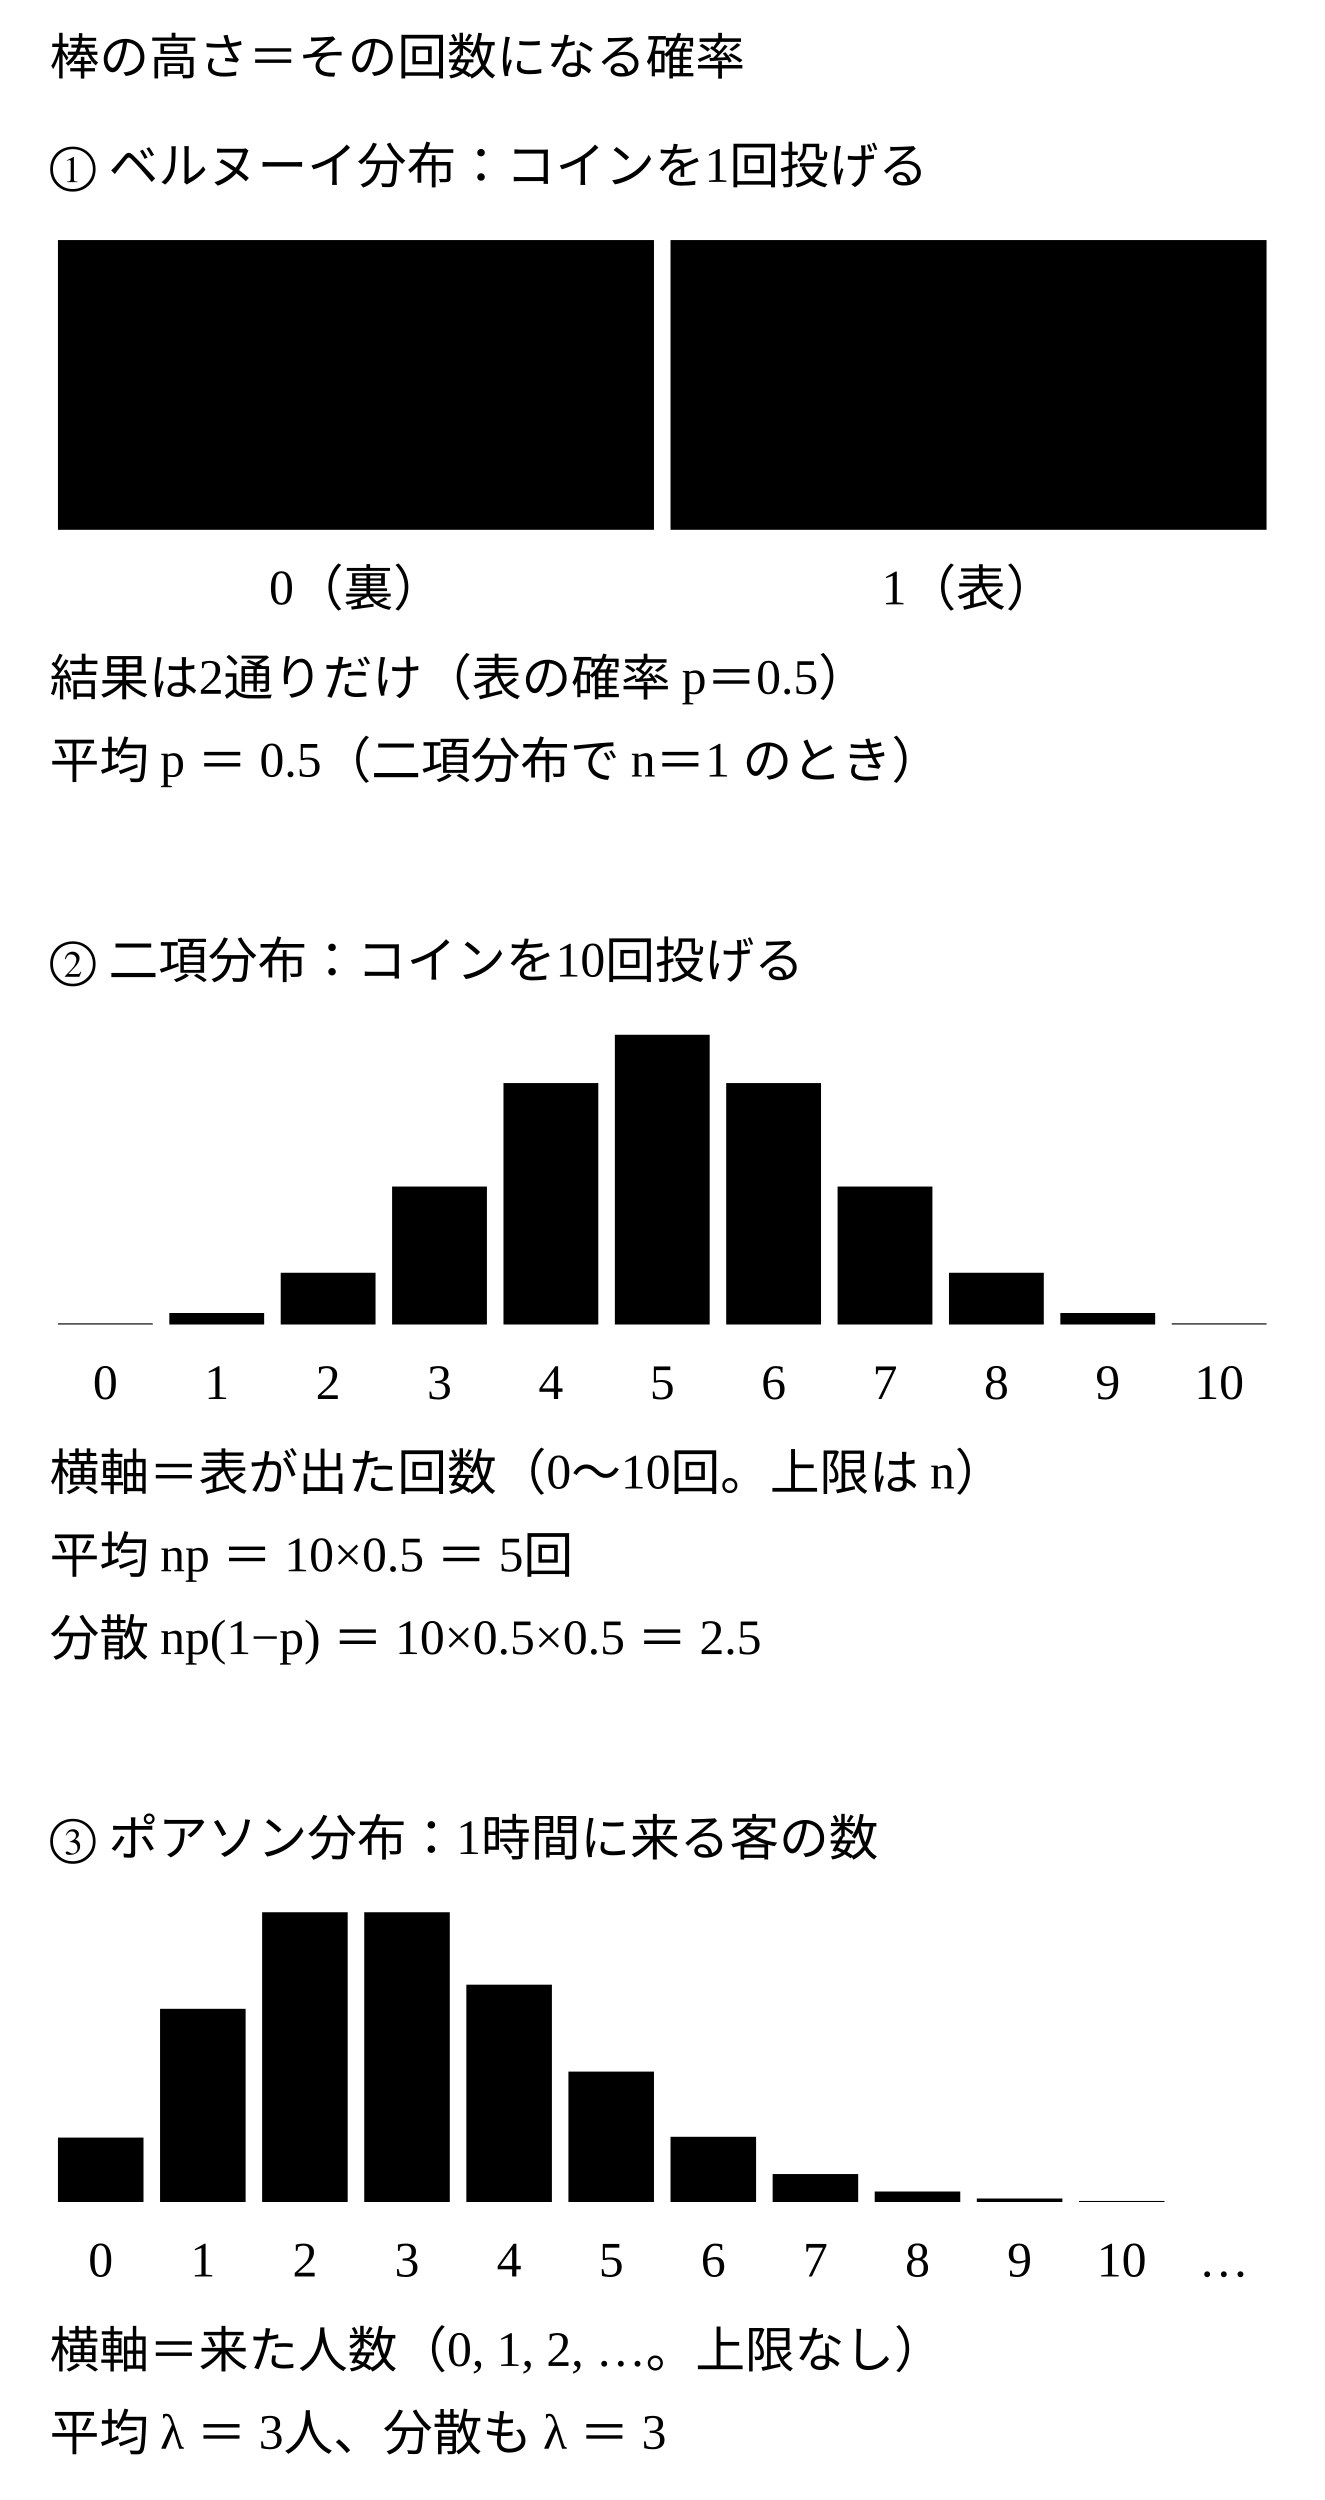
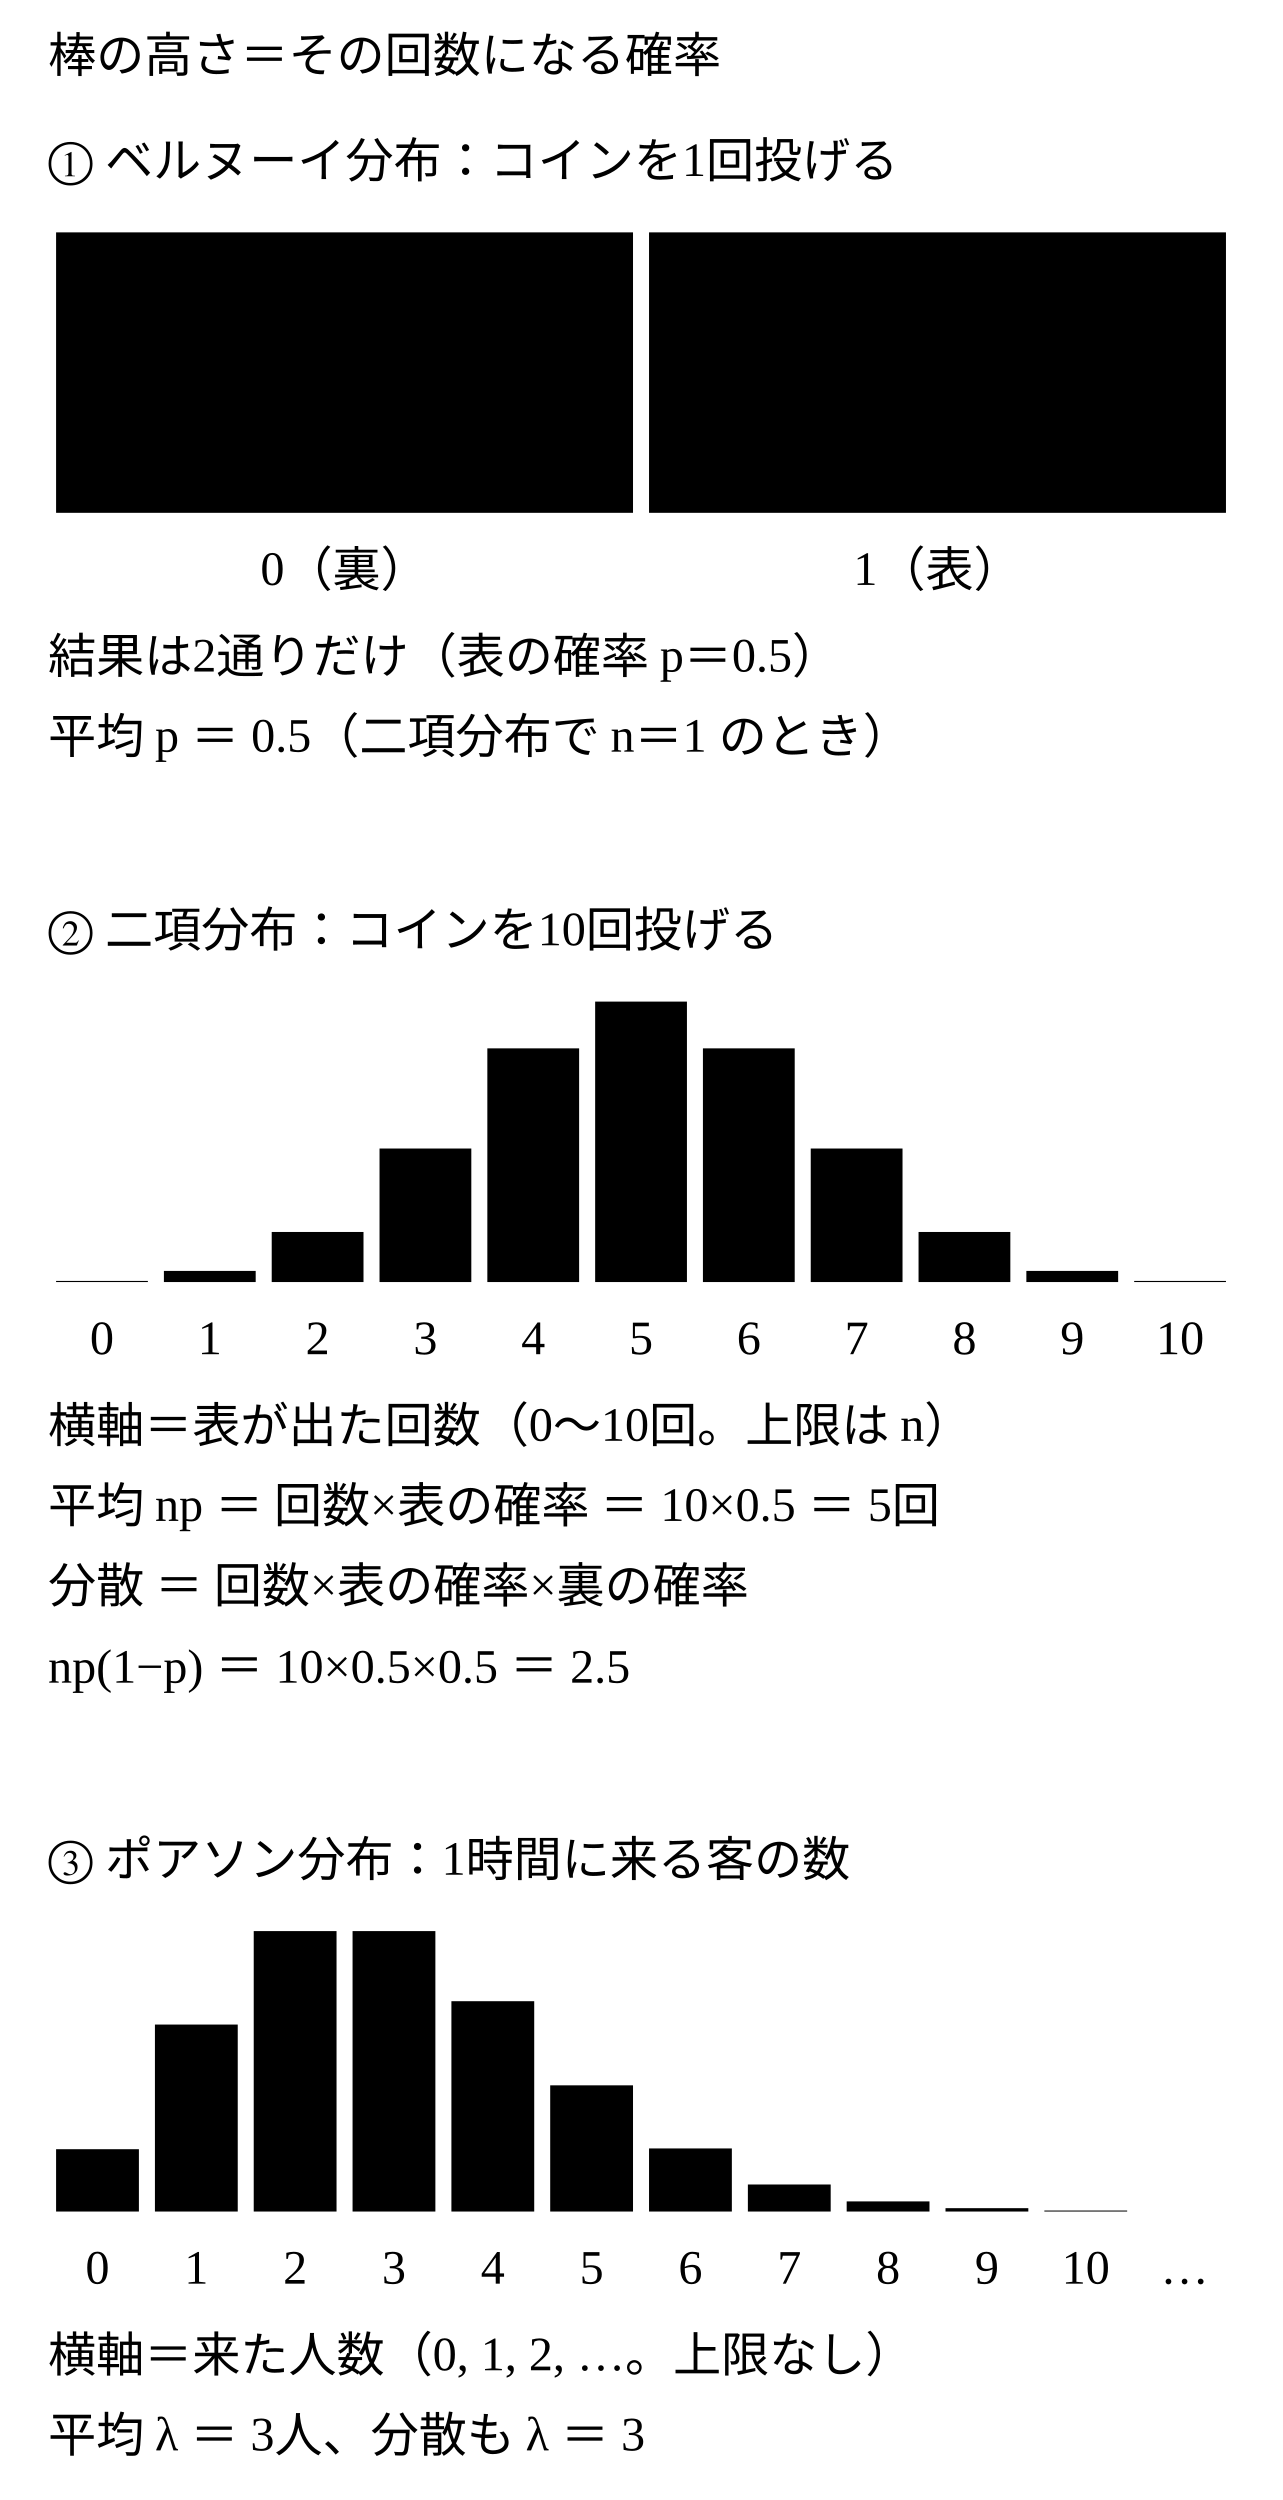
- <svg xmlns="http://www.w3.org/2000/svg" viewBox="0 0 320 604" role="img" aria-labelledby="fig-g-discrete-distributions-t fig-g-discrete-distributions-d">
+ <svg xmlns="http://www.w3.org/2000/svg" viewBox="0 0 320 624" role="img" aria-labelledby="fig-g-discrete-distributions-t fig-g-discrete-distributions-d">
  <text x="12" y="18" class="tm">棒の高さ＝その回数になる確率</text>
  <text x="12" y="44" class="tb">① ベルヌーイ分布：コインを1回投げる</text>
  <rect x="14" y="58" width="144" height="70" class="fas sa" />
  <text x="86" y="146" class="tm" text-anchor="middle">0（裏）</text>
  <rect x="162" y="58" width="144" height="70" class="fas sa" />
  <text x="234" y="146" class="tm" text-anchor="middle">1（表）</text>
  <line x1="12" y1="128" x2="308" y2="128" class="l sm w1" />
  <text x="86" y="118" class="tb" text-anchor="middle">0.5</text>
  <text x="234" y="118" class="tb" text-anchor="middle">0.5</text>
  <text x="12" y="168" class="tm">結果は2通りだけ（表の確率 p＝0.5）</text>
  <text x="12" y="188" class="tb">平均 p ＝ 0.5（二項分布で n＝1 のとき）</text>
  <line x1="12" y1="208" x2="308" y2="208" class="l sb w1" />
  <text x="12" y="236" class="tb">② 二項分布：コインを10回投げる</text>
  <rect x="14" y="319.72" width="22.91" height="0.28" class="fok sok" />
  <text x="25.45" y="338" class="tm" text-anchor="middle">0</text>
  <rect x="40.91" y="317.22" width="22.91" height="2.78" class="fok sok" />
  <text x="52.36" y="338" class="tm" text-anchor="middle">1</text>
  <rect x="67.82" y="307.5" width="22.91" height="12.5" class="fok sok" />
  <text x="79.27" y="338" class="tm" text-anchor="middle">2</text>
  <rect x="94.73" y="286.67" width="22.91" height="33.33" class="fok sok" />
  <text x="106.18" y="338" class="tm" text-anchor="middle">3</text>
  <rect x="121.64" y="261.67" width="22.91" height="58.33" class="fok sok" />
  <text x="133.09" y="338" class="tm" text-anchor="middle">4</text>
  <rect x="148.55" y="250" width="22.91" height="70" class="fok sok" />
  <text x="160" y="338" class="tm" text-anchor="middle">5</text>
  <rect x="175.45" y="261.67" width="22.91" height="58.33" class="fok sok" />
  <text x="186.91" y="338" class="tm" text-anchor="middle">6</text>
  <rect x="202.36" y="286.67" width="22.91" height="33.33" class="fok sok" />
  <text x="213.82" y="338" class="tm" text-anchor="middle">7</text>
  <rect x="229.27" y="307.5" width="22.91" height="12.5" class="fok sok" />
  <text x="240.73" y="338" class="tm" text-anchor="middle">8</text>
  <rect x="256.18" y="317.22" width="22.91" height="2.78" class="fok sok" />
  <text x="267.64" y="338" class="tm" text-anchor="middle">9</text>
  <rect x="283.09" y="319.72" width="22.91" height="0.28" class="fok sok" />
  <text x="294.55" y="338" class="tm" text-anchor="middle">10</text>
  <line x1="12" y1="320" x2="308" y2="320" class="l sm w1" />
  <text x="12" y="360" class="tm">横軸＝表が出た回数（0〜10回。上限は n）</text>
-   <text x="12" y="380" class="tb">平均 np ＝ 10×0.5 ＝ 5回</text>
-   <text x="12" y="400" class="tb">分散 np(1−p) ＝ 10×0.5×0.5 ＝ 2.5</text>
-   <line x1="12" y1="420" x2="308" y2="420" class="l sb w1" />
-   <text x="12" y="448" class="tb">③ ポアソン分布：1時間に来る客の数</text>
-   <rect x="14" y="516.44" width="20.67" height="15.56" class="fwn swn" />
-   <text x="24.33" y="550" class="tm" text-anchor="middle">0</text>
-   <rect x="38.67" y="485.33" width="20.67" height="46.67" class="fwn swn" />
-   <text x="49" y="550" class="tm" text-anchor="middle">1</text>
-   <rect x="63.33" y="462" width="20.67" height="70" class="fwn swn" />
-   <text x="73.67" y="550" class="tm" text-anchor="middle">2</text>
-   <rect x="88" y="462" width="20.67" height="70" class="fwn swn" />
-   <text x="98.33" y="550" class="tm" text-anchor="middle">3</text>
-   <rect x="112.67" y="479.5" width="20.67" height="52.5" class="fwn swn" />
-   <text x="123" y="550" class="tm" text-anchor="middle">4</text>
-   <rect x="137.33" y="500.5" width="20.67" height="31.5" class="fwn swn" />
-   <text x="147.67" y="550" class="tm" text-anchor="middle">5</text>
-   <rect x="162" y="516.25" width="20.67" height="15.75" class="fwn swn" />
-   <text x="172.33" y="550" class="tm" text-anchor="middle">6</text>
-   <rect x="186.67" y="525.25" width="20.67" height="6.75" class="fwn swn" />
-   <text x="197" y="550" class="tm" text-anchor="middle">7</text>
-   <rect x="211.33" y="529.47" width="20.67" height="2.53" class="fwn swn" />
-   <text x="221.67" y="550" class="tm" text-anchor="middle">8</text>
-   <rect x="236" y="531.16" width="20.67" height="0.84" class="fwn swn" />
-   <text x="246.33" y="550" class="tm" text-anchor="middle">9</text>
-   <rect x="260.67" y="531.75" width="20.67" height="0.25" class="fwn swn" />
-   <text x="271" y="550" class="tm" text-anchor="middle">10</text>
-   <text x="295.67" y="550" class="tm" text-anchor="middle">…</text>
-   <line x1="12" y1="532" x2="308" y2="532" class="l sm w1" />
-   <text x="12" y="572" class="tm">横軸＝来た人数（0, 1, 2, …。上限なし）</text>
-   <text x="12" y="592" class="tb">平均 λ ＝ 3人、分散も λ ＝ 3</text>
+   <text x="12" y="380" class="tb">平均 np ＝ 回数×表の確率 ＝ 10×0.5 ＝ 5回</text>
+   <text x="12" y="400" class="tb">分散 ＝ 回数×表の確率×裏の確率</text>
+   <text x="12" y="420" class="tb">np(1−p) ＝ 10×0.5×0.5 ＝ 2.5</text>
+   <line x1="12" y1="440" x2="308" y2="440" class="l sb w1" />
+   <text x="12" y="468" class="tb">③ ポアソン分布：1時間に来る客の数</text>
+   <rect x="14" y="536.44" width="20.67" height="15.56" class="fwn swn" />
+   <text x="24.33" y="570" class="tm" text-anchor="middle">0</text>
+   <rect x="38.67" y="505.33" width="20.67" height="46.67" class="fwn swn" />
+   <text x="49" y="570" class="tm" text-anchor="middle">1</text>
+   <rect x="63.33" y="482" width="20.67" height="70" class="fwn swn" />
+   <text x="73.67" y="570" class="tm" text-anchor="middle">2</text>
+   <rect x="88" y="482" width="20.67" height="70" class="fwn swn" />
+   <text x="98.33" y="570" class="tm" text-anchor="middle">3</text>
+   <rect x="112.67" y="499.5" width="20.67" height="52.5" class="fwn swn" />
+   <text x="123" y="570" class="tm" text-anchor="middle">4</text>
+   <rect x="137.33" y="520.5" width="20.67" height="31.5" class="fwn swn" />
+   <text x="147.67" y="570" class="tm" text-anchor="middle">5</text>
+   <rect x="162" y="536.25" width="20.67" height="15.75" class="fwn swn" />
+   <text x="172.33" y="570" class="tm" text-anchor="middle">6</text>
+   <rect x="186.67" y="545.25" width="20.67" height="6.75" class="fwn swn" />
+   <text x="197" y="570" class="tm" text-anchor="middle">7</text>
+   <rect x="211.33" y="549.47" width="20.67" height="2.53" class="fwn swn" />
+   <text x="221.67" y="570" class="tm" text-anchor="middle">8</text>
+   <rect x="236" y="551.16" width="20.67" height="0.84" class="fwn swn" />
+   <text x="246.33" y="570" class="tm" text-anchor="middle">9</text>
+   <rect x="260.67" y="551.75" width="20.67" height="0.25" class="fwn swn" />
+   <text x="271" y="570" class="tm" text-anchor="middle">10</text>
+   <text x="295.67" y="570" class="tm" text-anchor="middle">…</text>
+   <line x1="12" y1="552" x2="308" y2="552" class="l sm w1" />
+   <text x="12" y="592" class="tm">横軸＝来た人数（0, 1, 2, …。上限なし）</text>
+   <text x="12" y="612" class="tb">平均 λ ＝ 3人、分散も λ ＝ 3</text>
</svg>
